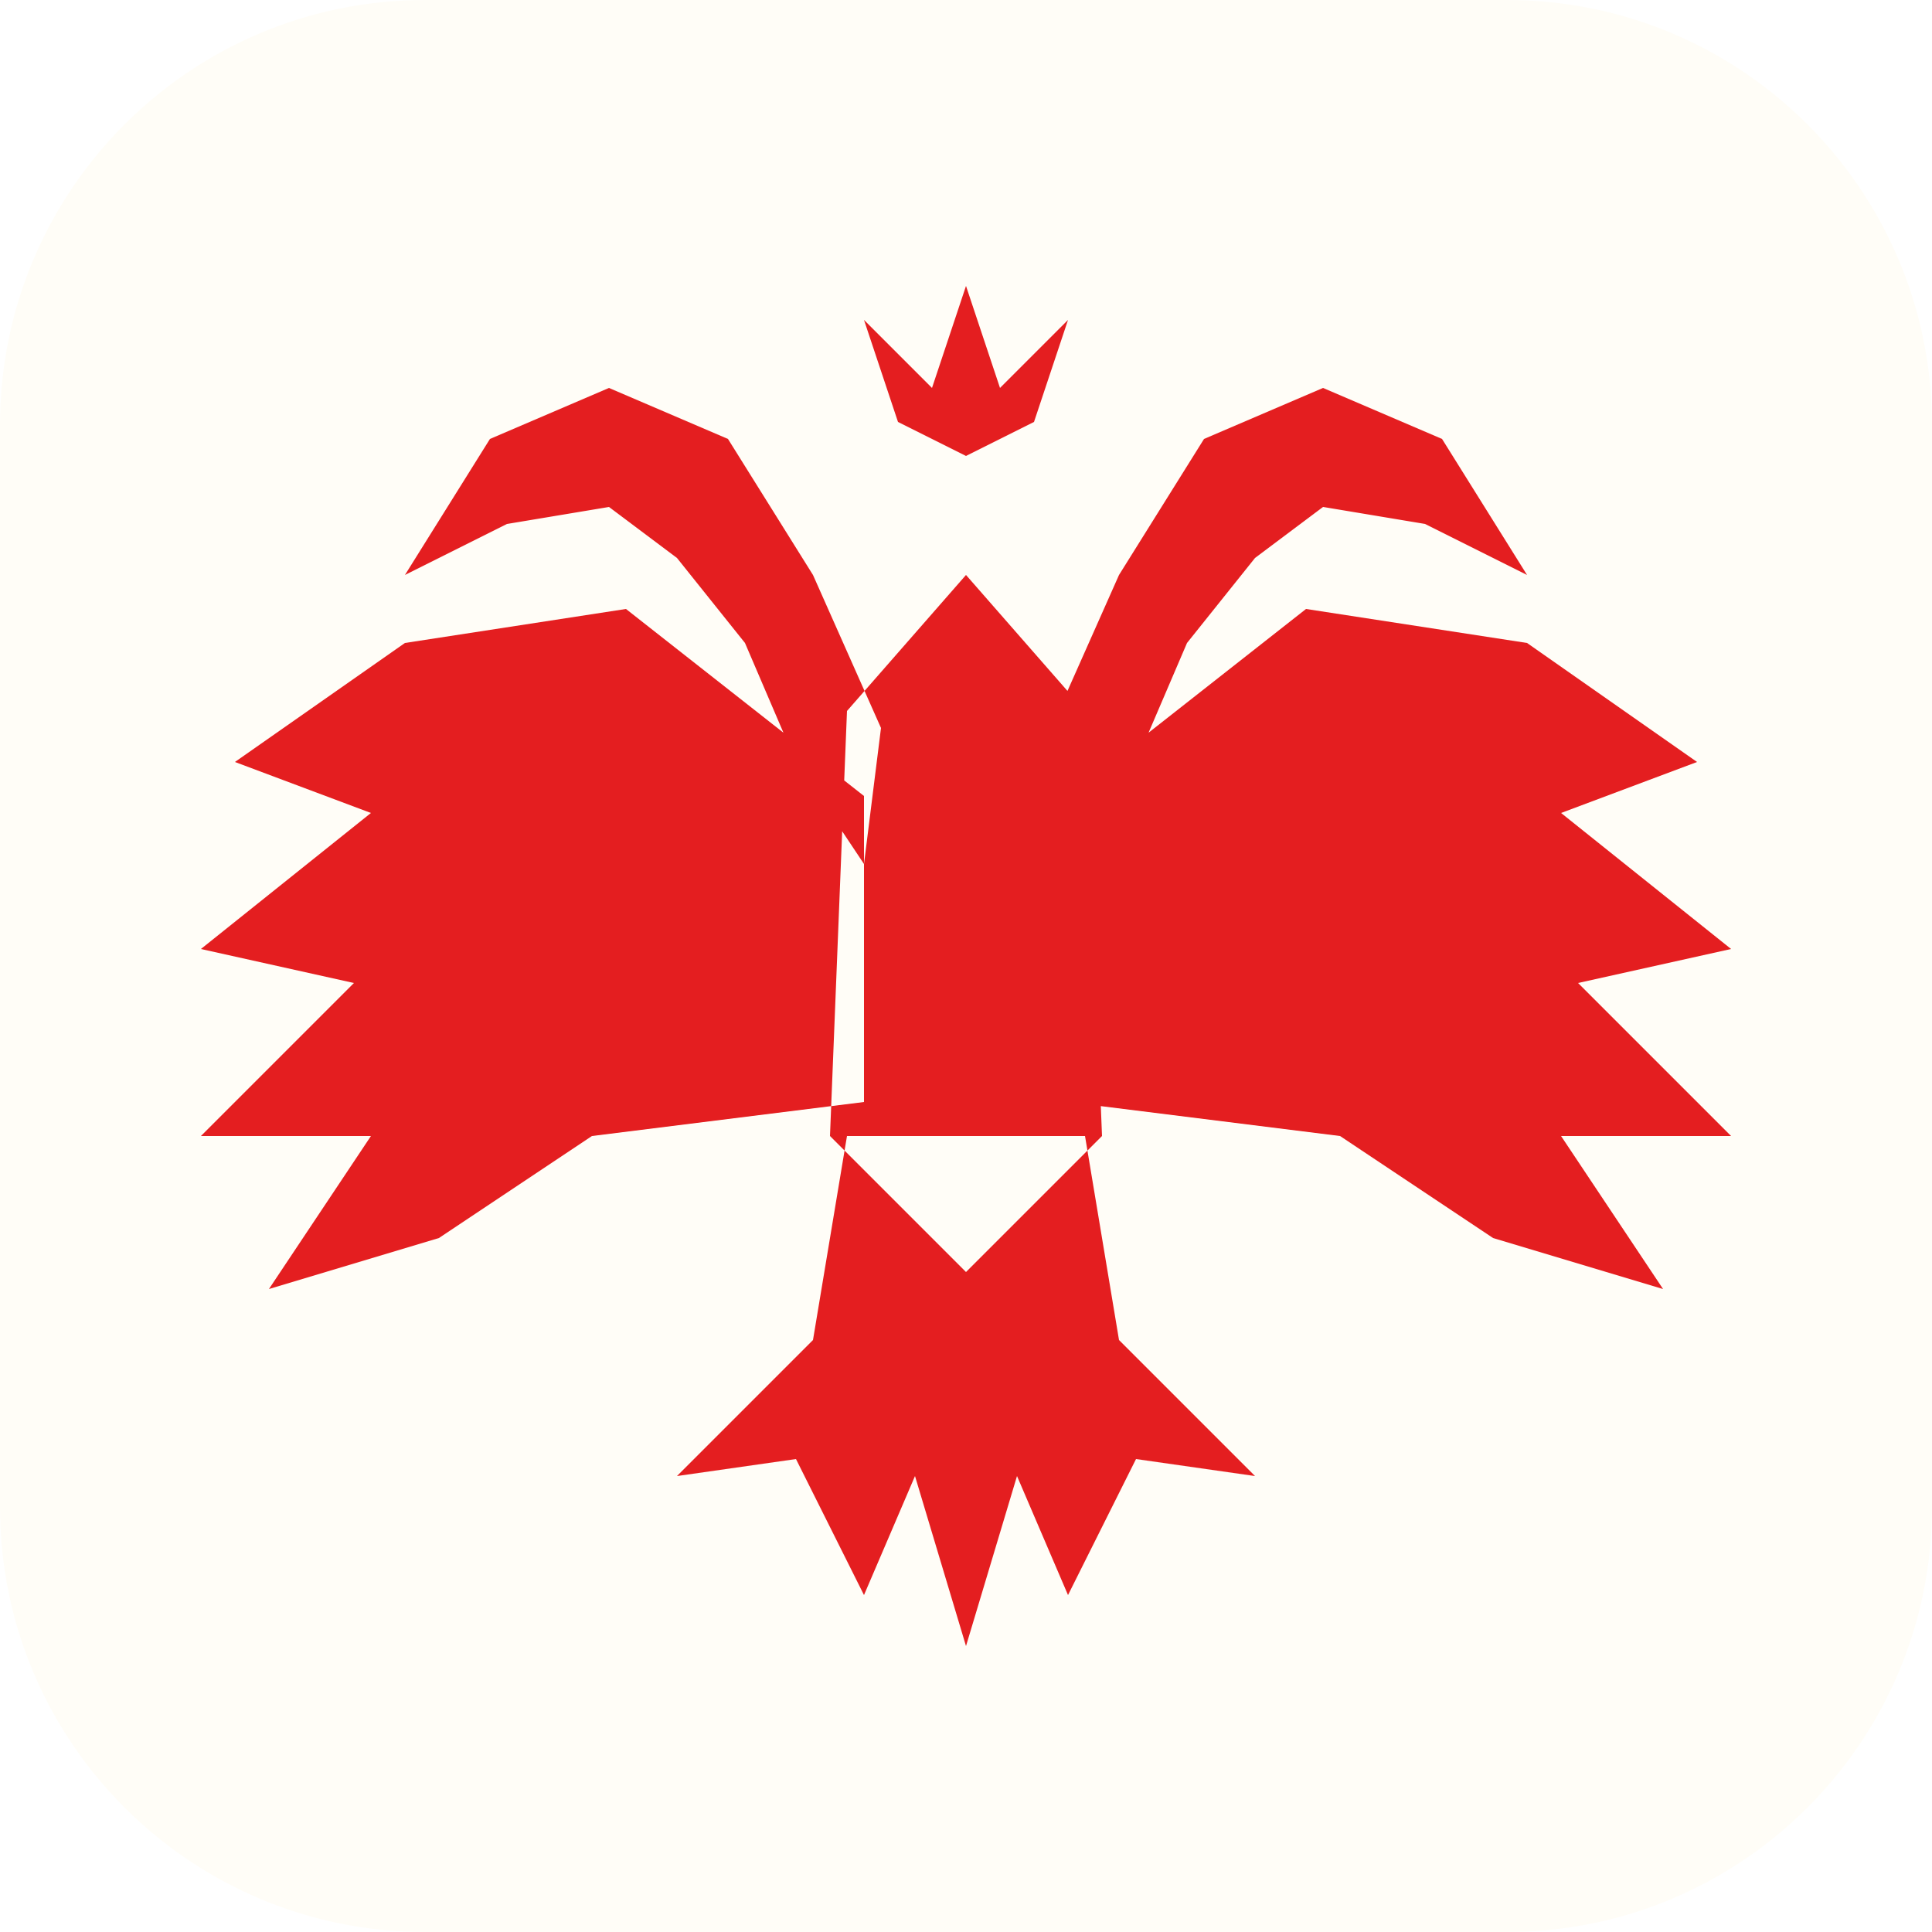
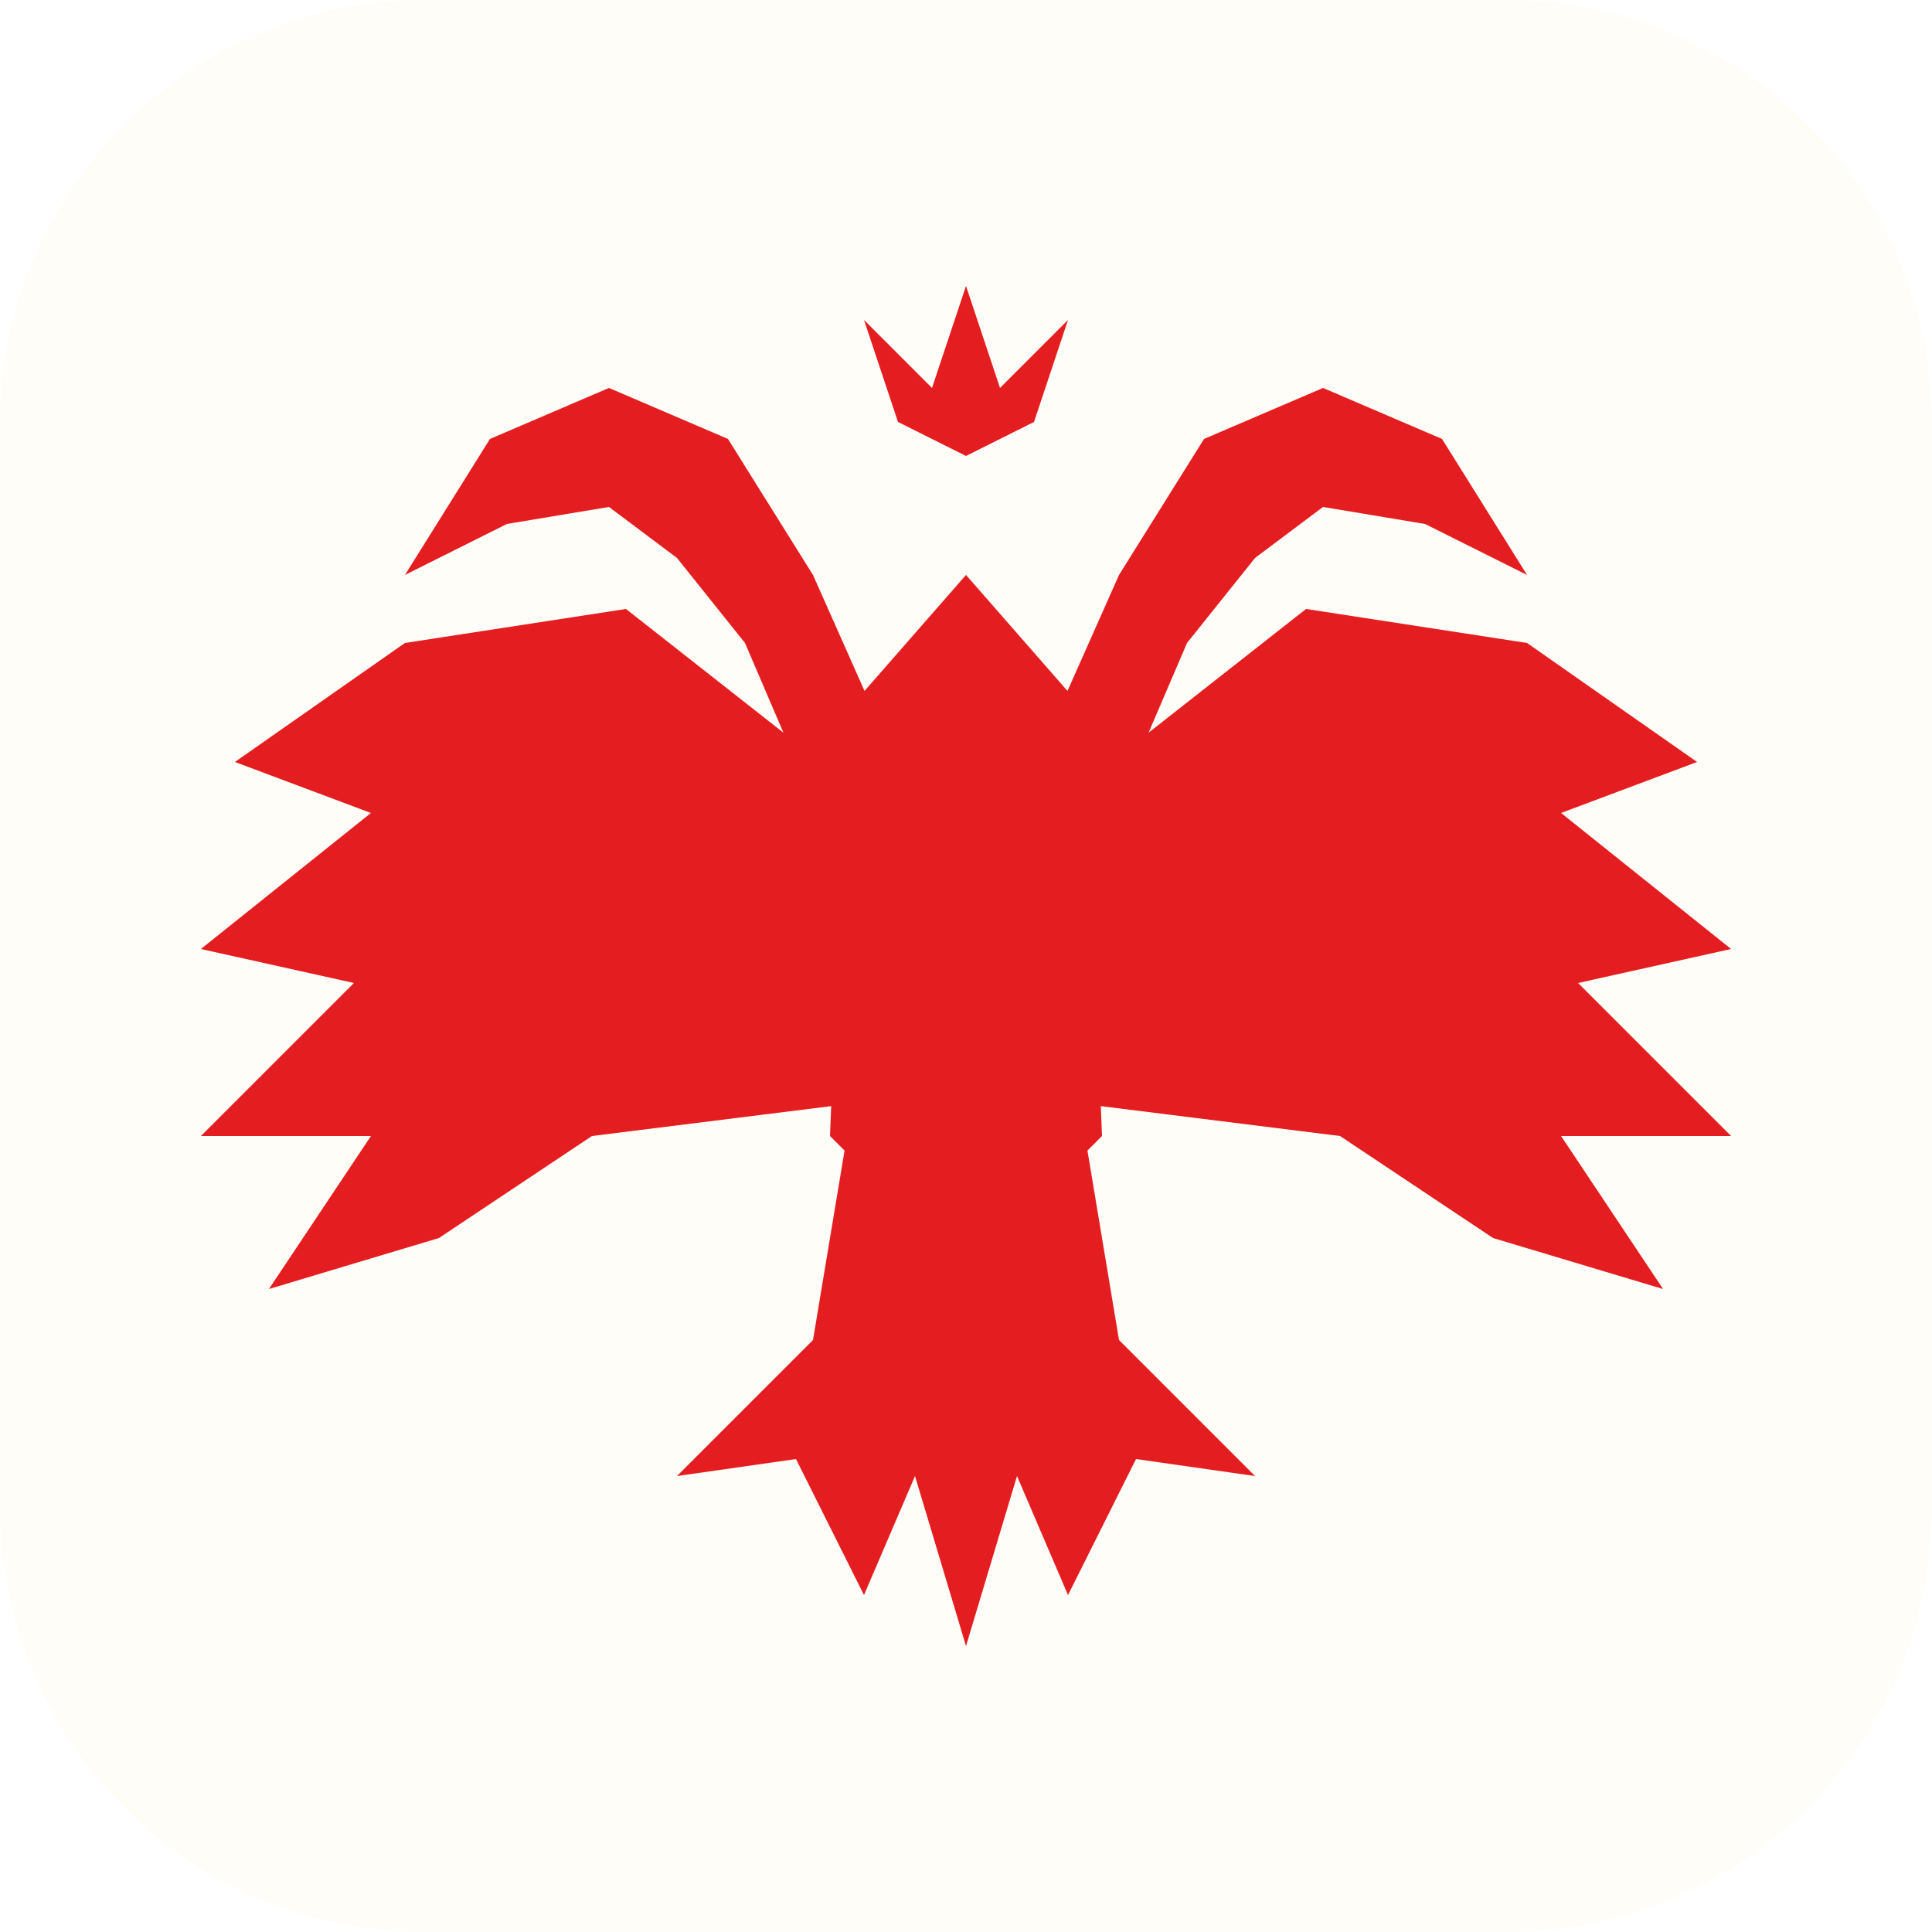
<svg xmlns="http://www.w3.org/2000/svg" viewBox="0 0 100 100">
  <rect width="100" height="100" rx="22" fill="#FFFDF7" />
-   <path transform="translate(6 6) scale(0.88)" fill="#E41E20" d="M50 27 L57 35 L58 60 L50 68 L42 60 L43 35 Z M45 36 L41 27 L36 19 L29 16 L22 19 L17 27 L23 24 L29 23 L33 26 L37 31 L40 38 L44 44 Z M55 36 L59 27 L64 19 L71 16 L78 19 L83 27 L77 24 L71 23 L67 26 L63 31 L60 38 L56 44 Z M44 40 L30 29 L17 31 L7 38 L15 41 L5 49 L14 51 L5 60 L15 60 L9 69 L19 66 L28 60 L44 58 Z M56 40 L70 29 L83 31 L93 38 L85 41 L95 49 L86 51 L95 60 L85 60 L91 69 L81 66 L72 60 L56 58 Z M43 60 L41 72 L33 80 L40 79 L44 87 L47 80 L50 90 L53 80 L56 87 L60 79 L67 80 L59 72 L57 60 Z M50 20 L46 18 L44 12 L48 16 L50 10 Z M50 20 L54 18 L56 12 L52 16 L50 10 Z" />
+   <path transform="translate(6 6) scale(0.88)" fill="#E41E20" d="M50 27 L57 35 L58 60 L50 68 L42 60 L43 35 Z M44 44 L40 38 L37 31 L33 26 L29 23 L23 24 L17 27 L22 19 L29 16 L36 19 L41 27 L45 36 Z M55 36 L59 27 L64 19 L71 16 L78 19 L83 27 L77 24 L71 23 L67 26 L63 31 L60 38 L56 44 Z M44 58 L28 60 L19 66 L9 69 L15 60 L5 60 L14 51 L5 49 L15 41 L7 38 L17 31 L30 29 L44 40 Z M56 40 L70 29 L83 31 L93 38 L85 41 L95 49 L86 51 L95 60 L85 60 L91 69 L81 66 L72 60 L56 58 Z M57 60 L59 72 L67 80 L60 79 L56 87 L53 80 L50 90 L47 80 L44 87 L40 79 L33 80 L41 72 L43 60 Z M50 20 L46 18 L44 12 L48 16 L50 10 Z M50 10 L52 16 L56 12 L54 18 L50 20 Z" />
</svg>
